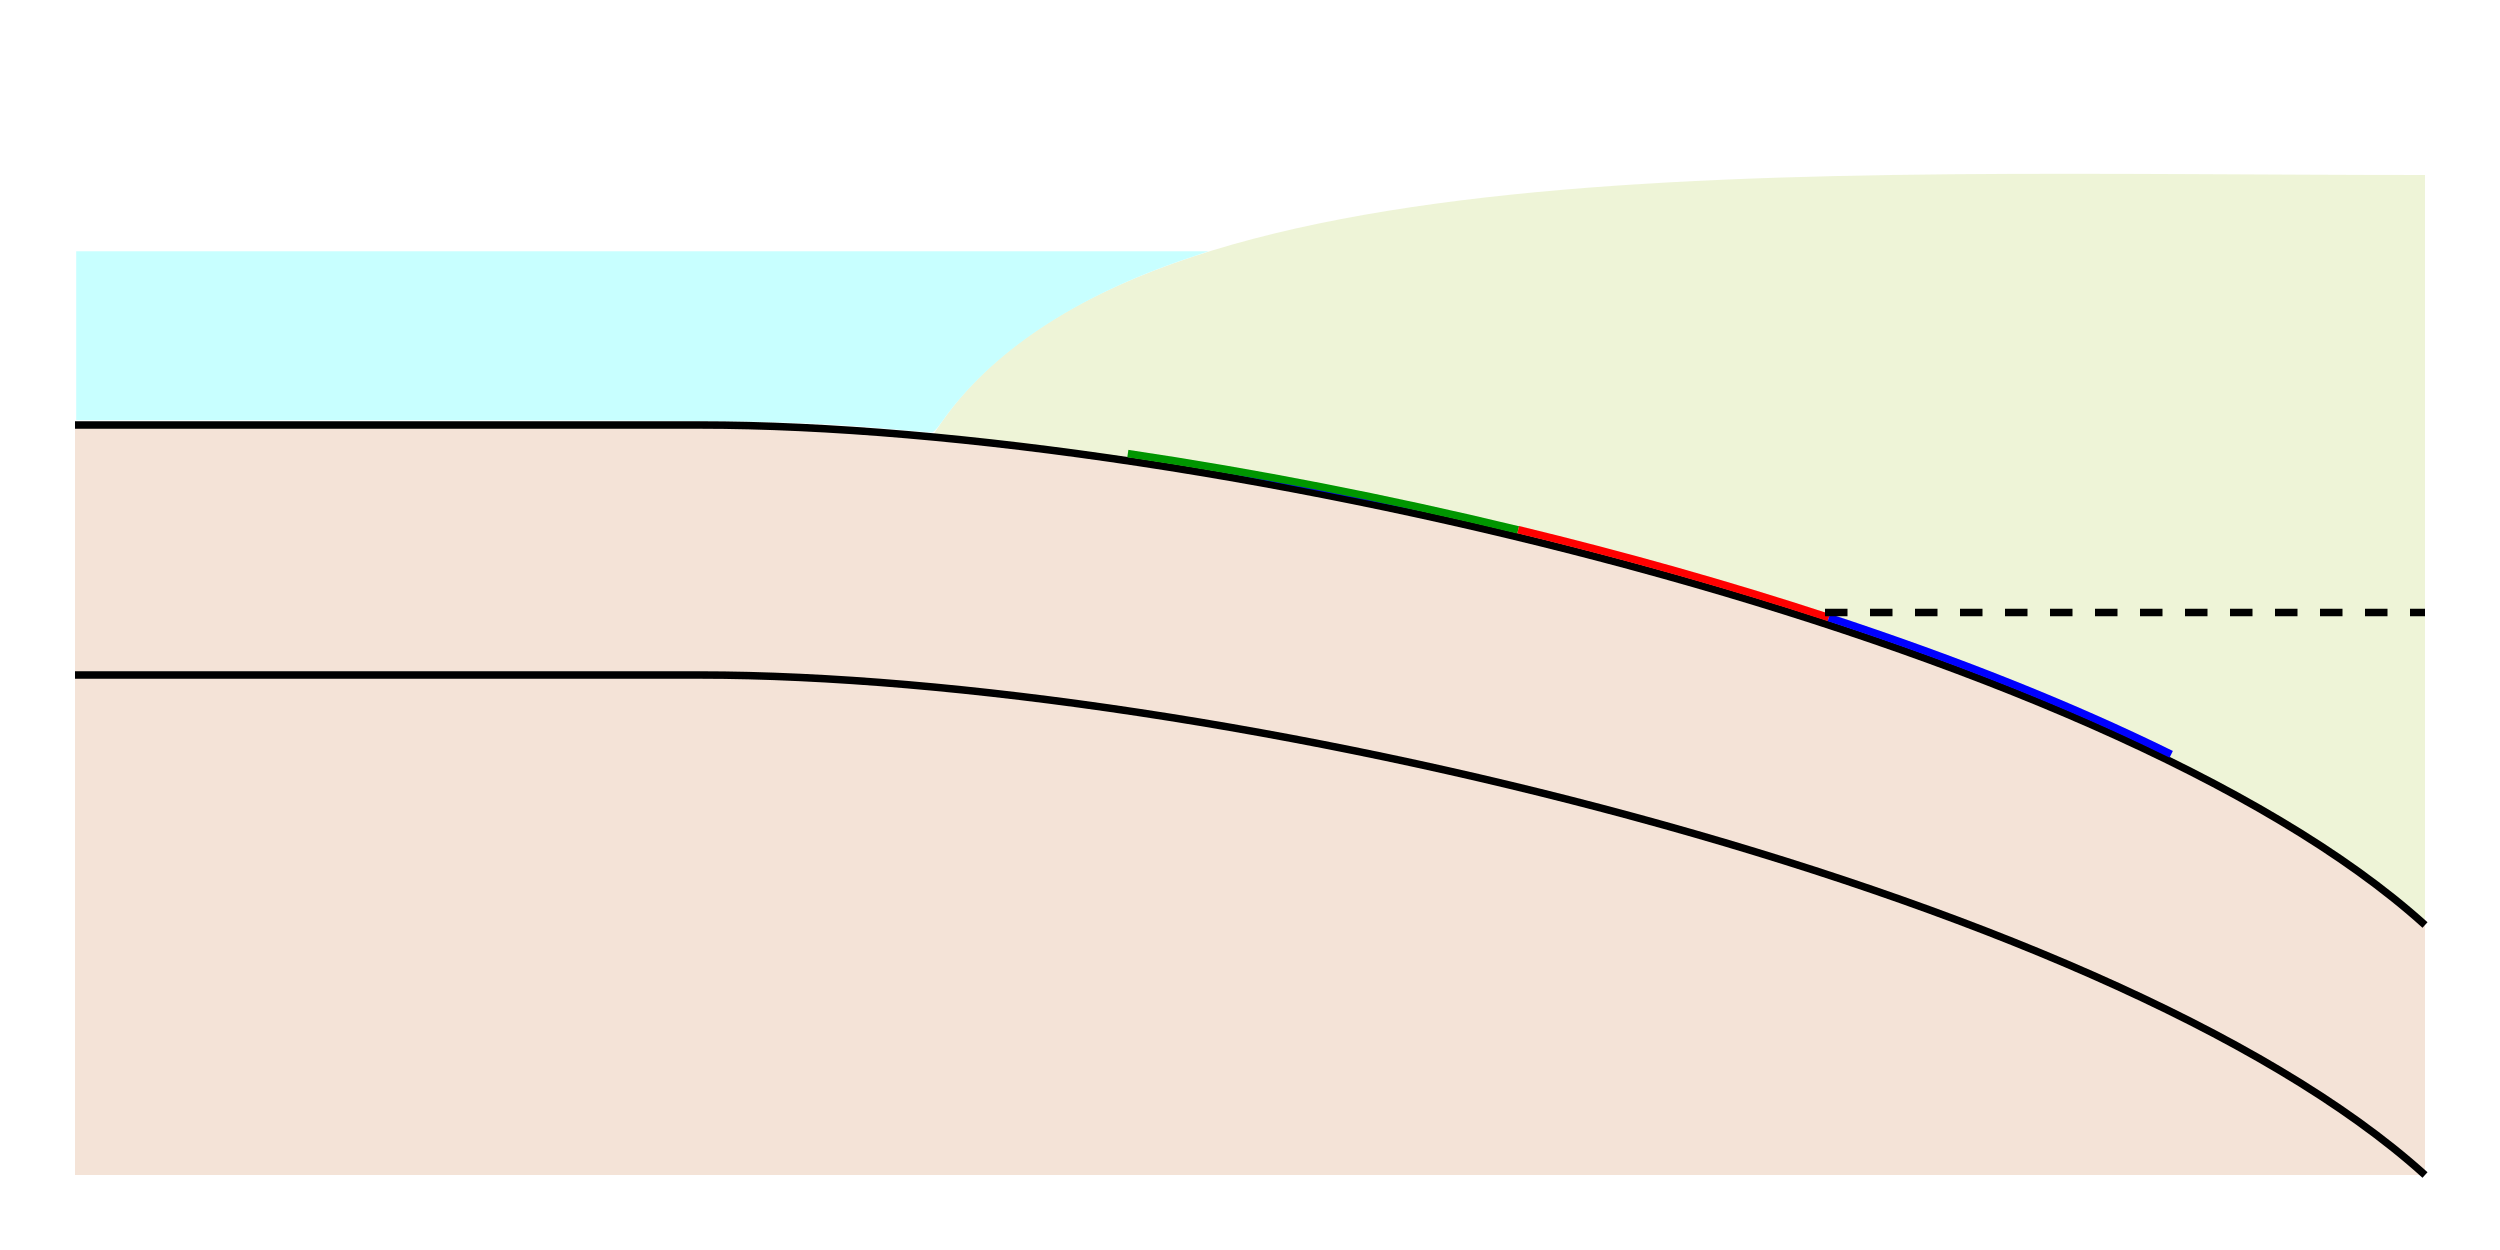
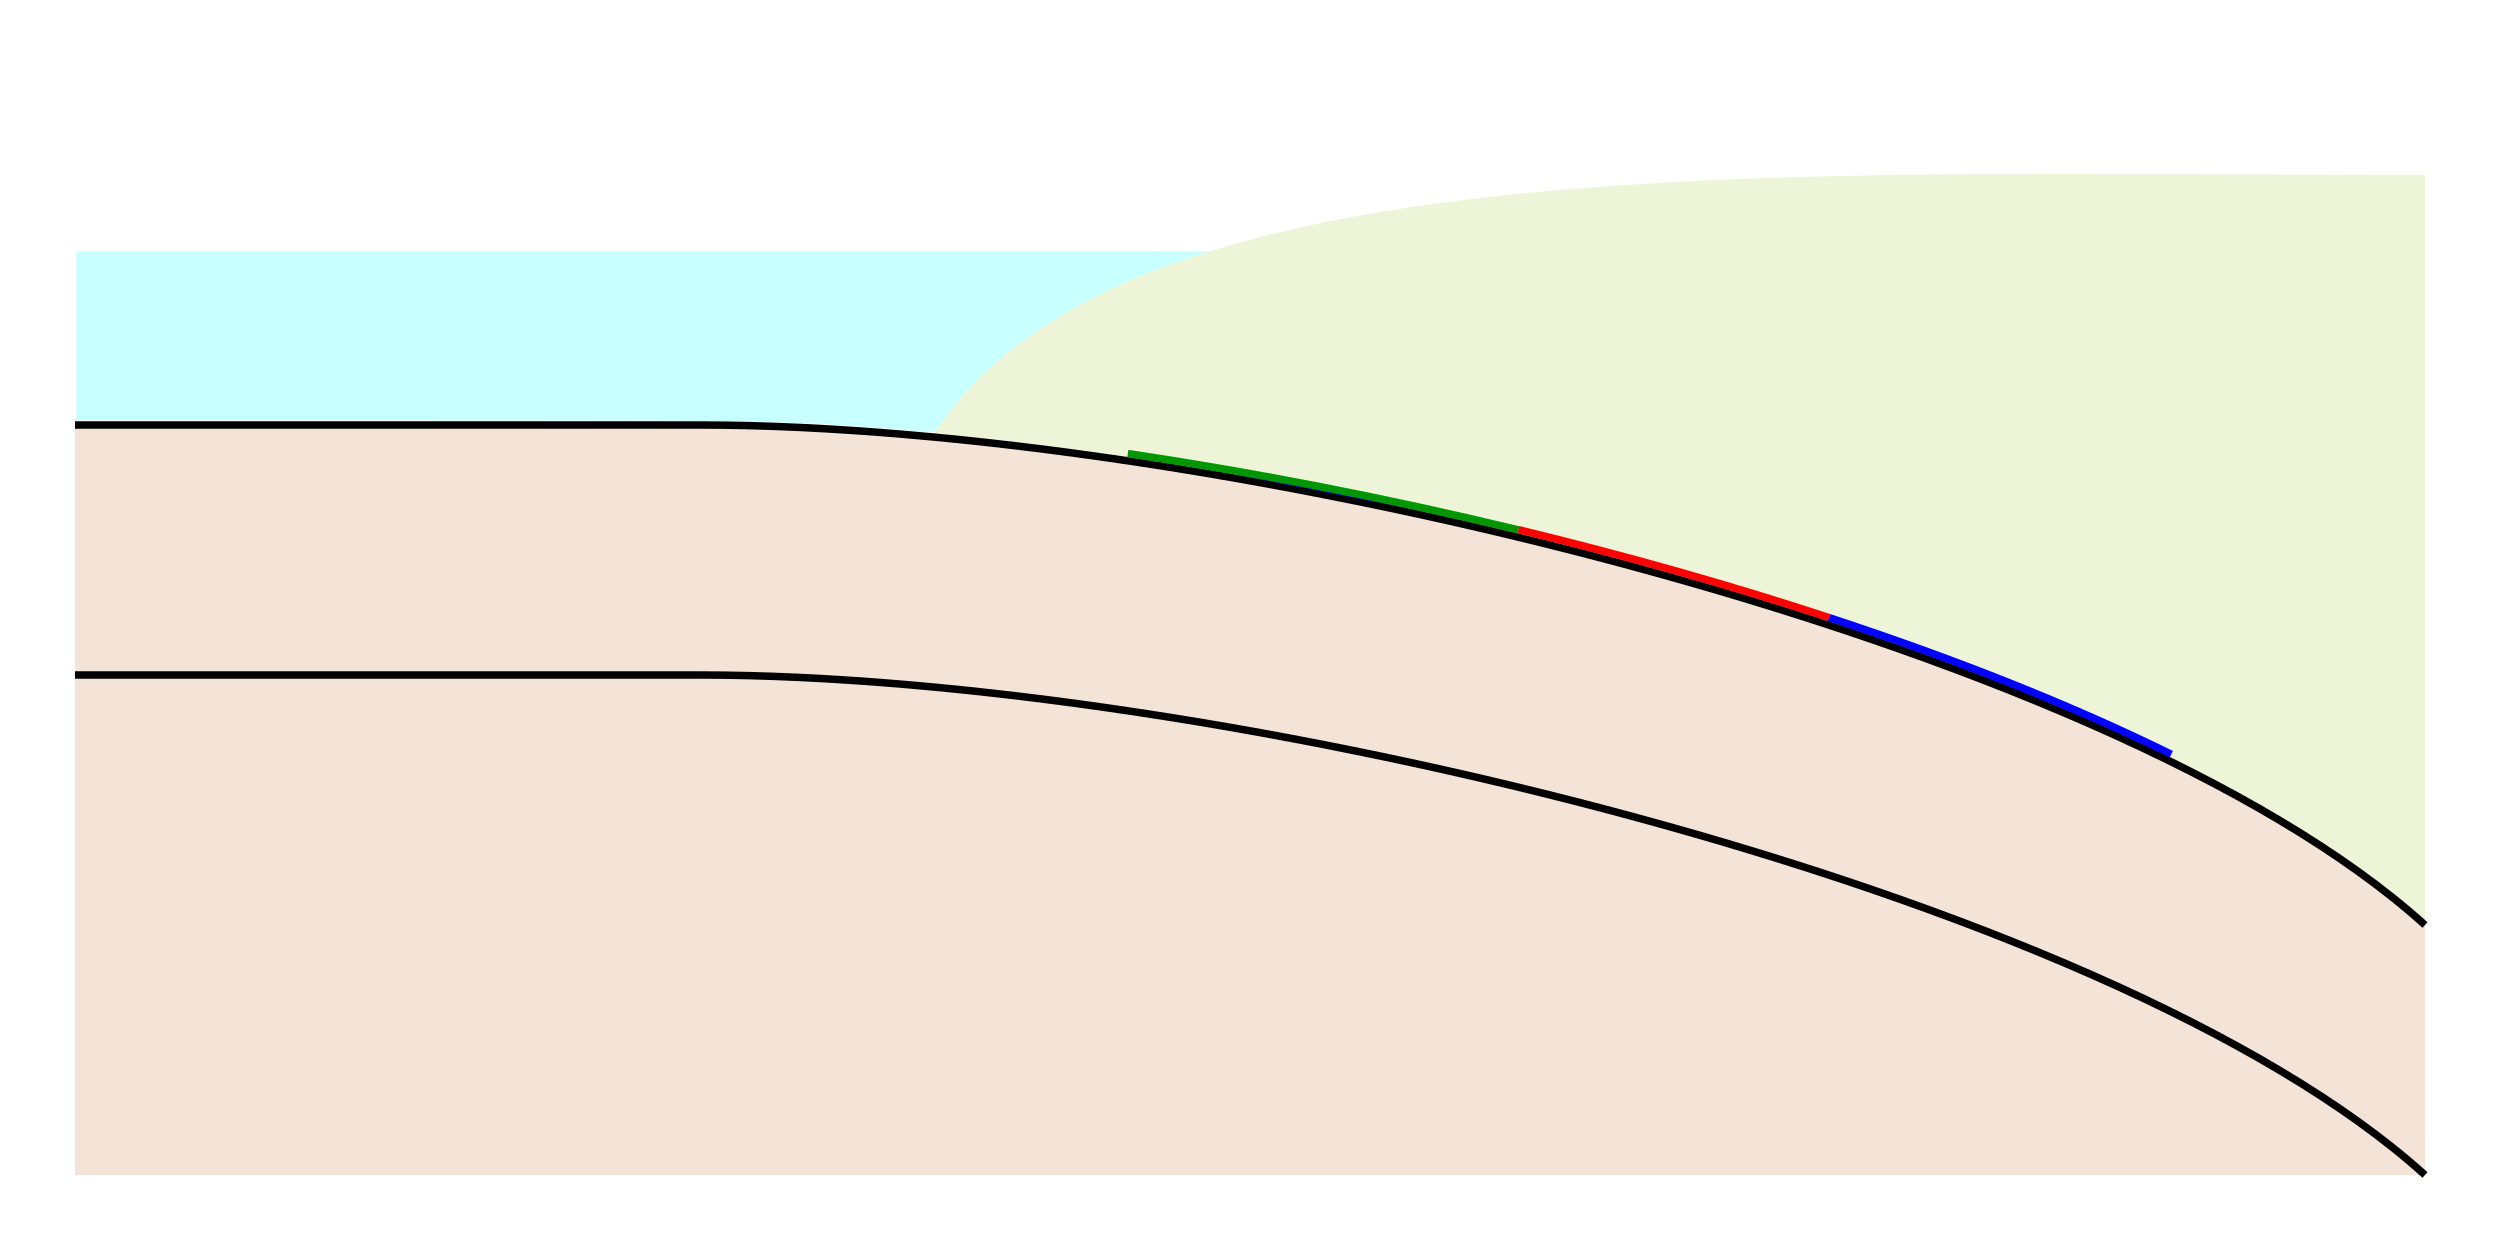
<svg xmlns="http://www.w3.org/2000/svg" width="1000" height="500" viewBox="0 0 1000 500" id="svg2" version="1.1">
  <defs id="defs4">
    </defs>
  <g id="layer1" transform="translate(0,-552.3622)" style="display:inline">
    <path style="fill:#f4e3d7;fill-rule:evenodd;stroke:none;stroke-width:1px;stroke-linecap:butt;stroke-linejoin:miter;stroke-opacity:1" d="m 970,1022.362 -690,0 0,-300 c 203.252,0 562.242,84.437 690,200 z" id="path3408" />
-     <flowRoot xml:space="preserve" id="flowRoot4293" style="font-style:normal;font-weight:normal;font-size:40px;line-height:125%;font-family:sans-serif;letter-spacing:0px;word-spacing:0px;fill:#000000;fill-opacity:1;stroke:none;stroke-width:1px;stroke-linecap:butt;stroke-linejoin:miter;stroke-opacity:1" transform="translate(0,552.3622)">
+     <flowRoot xml:space="preserve" id="flowRoot4293" style="font-style:normal;font-weight:normal;line-height:0.01%;font-family:sans-serif;letter-spacing:0px;word-spacing:0px;fill:#000000;fill-opacity:1;stroke:none;stroke-width:1px;stroke-linecap:butt;stroke-linejoin:miter;stroke-opacity:1" transform="translate(0,552.3622)">
      <flowRegion id="flowRegion4295">
        <rect id="rect4297" width="379.21" height="75.494" x="312.427" y="109.756" />
      </flowRegion>
-       <flowPara id="flowPara4299" />
+       <flowPara id="flowPara4299" style="font-size:40px;line-height:1.25"> </flowPara>
    </flowRoot>
-     <flowRoot xml:space="preserve" id="flowRoot4309" style="font-style:normal;font-weight:normal;font-size:40px;line-height:125%;font-family:sans-serif;letter-spacing:0px;word-spacing:0px;fill:#000000;fill-opacity:1;stroke:none;stroke-width:1px;stroke-linecap:butt;stroke-linejoin:miter;stroke-opacity:1" transform="translate(0,552.3622)">
+     <flowRoot xml:space="preserve" id="flowRoot4309" style="font-style:normal;font-weight:normal;line-height:0.01%;font-family:sans-serif;letter-spacing:0px;word-spacing:0px;fill:#000000;fill-opacity:1;stroke:none;stroke-width:1px;stroke-linecap:butt;stroke-linejoin:miter;stroke-opacity:1" transform="translate(0,552.3622)">
      <flowRegion id="flowRegion4311">
        <rect id="rect4313" width="356.562" height="58.653" x="362.369" y="92.334" />
      </flowRegion>
-       <flowPara id="flowPara4315" />
+       <flowPara id="flowPara4315" style="font-size:40px;line-height:1.25"> </flowPara>
    </flowRoot>
    <rect style="fill:#f4e3d7;stroke:none;stroke-width:2.031;stroke-miterlimit:4;stroke-dasharray:0.203, 0.203;stroke-dashoffset:0;stroke-opacity:1" id="rect4325" width="251" height="300" x="30" y="722.362" />
  </g>
  <g id="layer2" style="display:inline">
    <path style="display:inline;fill:#eef4d7;fill-rule:evenodd;stroke:none;stroke-width:1px;stroke-linecap:butt;stroke-linejoin:miter;stroke-opacity:1" d="m 280,170 c 203.252,0 562.242,84.437 690,200 L 970,70 C 716.806,70 446.283,56.33 373.113,174.216" id="path3364-2" />
    <path style="fill:none;fill-rule:evenodd;stroke:none;stroke-width:1px;stroke-linecap:butt;stroke-linejoin:miter;stroke-opacity:1" d="m 30,170 0,-70 480.732,0" id="path4331" />
  </g>
  <g id="layer3" style="display:inline">
    <path style="display:inline;fill:none;fill-rule:evenodd;stroke:none;stroke-width:3;stroke-linecap:butt;stroke-linejoin:miter;stroke-miterlimit:4;stroke-dasharray:none;stroke-opacity:1" d="M 618.488,301.723 C 659.531,321.947 694.406,343.849 720,367" id="path4250" />
    <path style="display:inline;fill:none;fill-rule:evenodd;stroke:none;stroke-width:3;stroke-linecap:butt;stroke-linejoin:miter;stroke-miterlimit:4;stroke-dasharray:none;stroke-opacity:1" d="m 30,167 c 49.636,0 108.559,5.036 171.134,14.33" id="path3364-2-6" />
-     <flowRoot xml:space="preserve" id="flowRoot4252" style="font-style:normal;font-weight:normal;font-size:25px;line-height:125%;font-family:sans-serif;letter-spacing:0px;word-spacing:0px;fill:#000000;fill-opacity:1;stroke:#000000;stroke-width:1px;stroke-linecap:butt;stroke-linejoin:miter;stroke-opacity:1">
+     <flowRoot xml:space="preserve" id="flowRoot4252" style="font-style:normal;font-weight:normal;line-height:0.01%;font-family:sans-serif;letter-spacing:0px;word-spacing:0px;fill:#000000;fill-opacity:1;stroke:#000000;stroke-width:1px;stroke-linecap:butt;stroke-linejoin:miter;stroke-opacity:1">
      <flowRegion id="flowRegion4254">
        <rect id="rect4256" width="307.782" height="50.523" x="46.458" y="395.47" style="font-size:25px;stroke:#000000;stroke-opacity:1" />
      </flowRegion>
-       <flowPara id="flowPara4258" />
+       <flowPara id="flowPara4258" style="font-size:25px;line-height:1.25"> </flowPara>
    </flowRoot>
    <path style="display:inline;fill:#c8ffff;fill-opacity:1;stroke:none;stroke-width:3;stroke-miterlimit:4;stroke-dasharray:none;stroke-dashoffset:0;stroke-opacity:1" d="m 358.544,171.813 c -38.657,-3.42 -55.909,-3.745 -199.119,-3.754 l -128.946,-0.008 0,-33.775 0,-33.775 226.484,0.008 226.484,0.008 -8.218,2.76 c -45.419,15.256 -79.082,37.702 -98.802,65.879 -1.967,2.81 -3.134,3.92 -4.058,3.856 -0.713,-0.049 -6.934,-0.589 -13.825,-1.198 z" id="path4333" />
  </g>
  <g id="layer4" style="display:inline">
    <path transform="translate(0,-552.3622)" style="display:inline;fill:none;fill-rule:evenodd;stroke:#000000;stroke-width:3;stroke-linecap:butt;stroke-linejoin:miter;stroke-miterlimit:4;stroke-dasharray:none;stroke-opacity:1" d="m 30,822.362 250,0" id="path4329" />
    <path style="display:inline;fill:none;fill-rule:evenodd;stroke:#000000;stroke-width:3;stroke-linecap:butt;stroke-linejoin:miter;stroke-miterlimit:4;stroke-dasharray:none;stroke-opacity:1" d="m 280,270 c 203.252,0 562.242,84.437 690,200" id="path3364" />
    <path style="display:inline;fill:none;fill-rule:evenodd;stroke:#000000;stroke-width:3;stroke-linecap:butt;stroke-linejoin:miter;stroke-miterlimit:4;stroke-dasharray:none;stroke-opacity:1" d="m 280,170 c 203.252,0 562.242,84.437 690,200" id="path3364-5" />
    <path transform="translate(0,-552.3622)" style="display:inline;fill:none;fill-rule:evenodd;stroke:#000000;stroke-width:3;stroke-linecap:butt;stroke-linejoin:miter;stroke-miterlimit:4;stroke-dasharray:none;stroke-opacity:1" d="m 30,722.362 250,0" id="path4327" />
    <path style="display:inline;fill:#0000ff;fill-rule:evenodd;stroke:#009600;stroke-width:3;stroke-linecap:butt;stroke-linejoin:miter;stroke-miterlimit:4;stroke-dasharray:none;stroke-opacity:1" d="m 451.134,181.43 c 50.65,7.523 103.692,17.837 156.139,30.53" id="path4243" />
    <path style="display:inline;fill:none;fill-rule:evenodd;stroke:#ff0000;stroke-width:3;stroke-linecap:butt;stroke-linejoin:miter;stroke-miterlimit:4;stroke-dasharray:none;stroke-opacity:1" d="m 607.273,211.86 c 42.333,10.245 84.278,22.04 124.262,35.168" id="path4245" />
    <path style="display:inline;fill:none;fill-rule:evenodd;stroke:#0000ff;stroke-width:3;stroke-linecap:butt;stroke-linejoin:miter;stroke-miterlimit:4;stroke-dasharray:none;stroke-opacity:1" d="m 731.535,247.027 c 49.682,16.312 96.338,34.682 136.953,54.695" id="path4248" />
-     <path style="display:inline;fill:none;fill-rule:evenodd;stroke:#000000;stroke-width:3;stroke-linecap:butt;stroke-linejoin:miter;stroke-miterlimit:4;stroke-dasharray:9, 9;stroke-dashoffset:0;stroke-opacity:1" d="m 730,245 240,0" id="path4223" />
  </g>
  <g id="layer5" style="display:inline">
-     <flowRoot xml:space="preserve" id="flowRoot4202" style="font-style:normal;font-weight:normal;font-size:25px;line-height:125%;font-family:sans-serif;letter-spacing:0px;word-spacing:0px;display:inline;fill:#0000ff;fill-opacity:1;stroke:none;stroke-width:1px;stroke-linecap:butt;stroke-linejoin:miter;stroke-opacity:1" transform="translate(424.2157,87.10801)">
+     <flowRoot xml:space="preserve" id="flowRoot4202" style="font-style:normal;font-weight:normal;line-height:0.01%;font-family:sans-serif;letter-spacing:0px;word-spacing:0px;display:inline;fill:#0000ff;fill-opacity:1;stroke:none;stroke-width:1px;stroke-linecap:butt;stroke-linejoin:miter;stroke-opacity:1" transform="translate(424.2157,87.10801)">
      <flowRegion id="flowRegion4204">
        <rect id="rect4206" width="391.986" height="97.561" x="379.791" y="156.794" style="font-size:25px;fill:#0000ff" />
      </flowRegion>
-       <flowPara id="flowPara4208">Aseismic slip</flowPara>
+       <flowPara id="flowPara4208" style="font-size:25px;line-height:1.25">Aseismic slip</flowPara>
    </flowRoot>
-     <flowRoot xml:space="preserve" id="flowRoot4317" style="font-style:normal;font-weight:normal;font-size:25px;line-height:125%;font-family:sans-serif;letter-spacing:0px;word-spacing:0px;fill:#000000;fill-opacity:1;stroke:none;stroke-width:1px;stroke-linecap:butt;stroke-linejoin:miter;stroke-opacity:1" transform="translate(395.7608,-13.35656)">
+     <flowRoot xml:space="preserve" id="flowRoot4317" style="font-style:normal;font-weight:normal;line-height:0.01%;font-family:sans-serif;letter-spacing:0px;word-spacing:0px;fill:#000000;fill-opacity:1;stroke:none;stroke-width:1px;stroke-linecap:butt;stroke-linejoin:miter;stroke-opacity:1" transform="translate(395.7608,-13.35656)">
      <flowRegion id="flowRegion4319">
        <rect id="rect4321" width="389.082" height="75.494" x="336.818" y="105.11" style="font-size:25px" />
      </flowRegion>
-       <flowPara id="flowPara4323">Continental crust</flowPara>
+       <flowPara id="flowPara4323" style="font-size:25px;line-height:1.25">Continental crust</flowPara>
    </flowRoot>
-     <flowRoot xml:space="preserve" id="flowRoot4186" style="font-style:normal;font-weight:normal;font-size:25px;line-height:125%;font-family:sans-serif;letter-spacing:0px;word-spacing:0px;fill:#008000;fill-opacity:1;stroke:none;stroke-width:1px;stroke-linecap:butt;stroke-linejoin:miter;stroke-opacity:1" transform="translate(420.1509,66.78281)">
+     <flowRoot xml:space="preserve" id="flowRoot4186" style="font-style:normal;font-weight:normal;line-height:0.01%;font-family:sans-serif;letter-spacing:0px;word-spacing:0px;fill:#008000;fill-opacity:1;stroke:none;stroke-width:1px;stroke-linecap:butt;stroke-linejoin:miter;stroke-opacity:1" transform="translate(420.1509,66.78281)">
      <flowRegion id="flowRegion4188">
        <rect id="rect4190" width="321.138" height="53.426" x="32.52" y="82.462" style="font-size:25px;fill:#008000" />
      </flowRegion>
-       <flowPara id="flowPara4192">Locked zone</flowPara>
+       <flowPara id="flowPara4192" style="font-size:25px;line-height:1.25">Locked zone</flowPara>
    </flowRoot>
-     <flowRoot xml:space="preserve" id="flowRoot4194" style="font-style:normal;font-weight:normal;font-size:25px;line-height:125%;font-family:sans-serif;letter-spacing:0px;word-spacing:0px;fill:#ff0000;fill-opacity:1;stroke:none;stroke-width:1px;stroke-linecap:butt;stroke-linejoin:miter;stroke-opacity:1" transform="translate(290.6503,56.91057)">
-       <flowRegion id="flowRegion4196">
-         <rect id="rect4198" width="380.952" height="58.653" x="362.369" y="135.888" style="font-size:25px;fill:#ff0000" />
+     <flowRoot xml:space="preserve" id="flowRoot4194" style="font-style:normal;font-variant:normal;font-weight:normal;font-stretch:normal;font-size:24px;line-height:0.01%;font-family:sans-serif;-inkscape-font-specification:'sans-serif, Normal';font-variant-ligatures:normal;font-variant-caps:normal;font-variant-numeric:normal;font-feature-settings:normal;text-align:start;letter-spacing:0px;word-spacing:0px;writing-mode:lr-tb;text-anchor:start;fill:#ff0000;fill-opacity:1;stroke:none;stroke-width:1px;stroke-linecap:butt;stroke-linejoin:miter;stroke-opacity:1" transform="translate(296.8999,68.51712)">
+       <flowRegion id="flowRegion4196" style="font-style:normal;font-variant:normal;font-weight:normal;font-stretch:normal;font-size:24px;font-family:sans-serif;-inkscape-font-specification:'sans-serif, Normal';font-variant-ligatures:normal;font-variant-caps:normal;font-variant-numeric:normal;font-feature-settings:normal;text-align:start;writing-mode:lr-tb;text-anchor:start">
+         <rect id="rect4198" width="380.952" height="58.653" x="362.369" y="135.888" style="font-style:normal;font-variant:normal;font-weight:normal;font-stretch:normal;font-size:24px;font-family:sans-serif;-inkscape-font-specification:'sans-serif, Normal';font-variant-ligatures:normal;font-variant-caps:normal;font-variant-numeric:normal;font-feature-settings:normal;text-align:start;writing-mode:lr-tb;text-anchor:start;fill:#ff0000" />
      </flowRegion>
-       <flowPara id="flowPara4200">ETS</flowPara>
+       <flowPara id="flowPara63">Slow earthquakes</flowPara>
    </flowRoot>
-     <flowRoot xml:space="preserve" id="flowRoot4268" style="font-style:normal;font-variant:normal;font-weight:normal;font-stretch:normal;font-size:25px;line-height:125%;font-family:sans-serif;-inkscape-font-specification:'sans-serif, Normal';text-align:start;letter-spacing:0px;word-spacing:0px;writing-mode:lr-tb;text-anchor:start;display:inline;fill:#000000;fill-opacity:1;stroke:none;stroke-width:1px;stroke-linecap:butt;stroke-linejoin:miter;stroke-opacity:1" transform="matrix(0.9690898,0.2467083,-0.2467083,0.9690898,409.524,-18.82704)">
+     <flowRoot xml:space="preserve" id="flowRoot4268" style="font-style:normal;font-variant:normal;font-weight:normal;font-stretch:normal;line-height:0.01%;font-family:sans-serif;-inkscape-font-specification:'sans-serif, Normal';text-align:start;letter-spacing:0px;word-spacing:0px;writing-mode:lr-tb;text-anchor:start;display:inline;fill:#000000;fill-opacity:1;stroke:none;stroke-width:1px;stroke-linecap:butt;stroke-linejoin:miter;stroke-opacity:1" transform="rotate(14.28281,279.8955,1624.884)">
      <flowRegion id="flowRegion4270">
        <rect id="rect4272" width="296.167" height="69.686" x="189.315" y="212.544" style="font-style:normal;font-variant:normal;font-weight:normal;font-stretch:normal;font-size:25px;line-height:125%;font-family:sans-serif;-inkscape-font-specification:'sans-serif, Normal';text-align:start;writing-mode:lr-tb;text-anchor:start" />
      </flowRegion>
-       <flowPara id="flowPara4274">Oceanic crust</flowPara>
+       <flowPara id="flowPara4274" style="font-size:25px;line-height:1.25">Oceanic crust</flowPara>
    </flowRoot>
-     <flowRoot xml:space="preserve" id="flowRoot4260" style="font-style:normal;font-weight:normal;font-size:25px;line-height:125%;font-family:sans-serif;letter-spacing:0px;word-spacing:0px;display:inline;fill:#000000;fill-opacity:1;stroke:none;stroke-width:1px;stroke-linecap:butt;stroke-linejoin:miter;stroke-opacity:1" transform="translate(261.6143,41.23113)">
+     <flowRoot xml:space="preserve" id="flowRoot4260" style="font-style:normal;font-weight:normal;line-height:0.01%;font-family:sans-serif;letter-spacing:0px;word-spacing:0px;display:inline;fill:#000000;fill-opacity:1;stroke:none;stroke-width:1px;stroke-linecap:butt;stroke-linejoin:miter;stroke-opacity:1" transform="translate(261.6143,41.23113)">
      <flowRegion id="flowRegion4262">
        <rect id="rect4264" width="346.69" height="59.814" x="54.588" y="369.919" style="font-size:25px" />
      </flowRegion>
-       <flowPara id="flowPara4266">Oceanic mantle</flowPara>
+       <flowPara id="flowPara4266" style="font-size:25px;line-height:1.25">Oceanic mantle</flowPara>
    </flowRoot>
  </g>
</svg>
